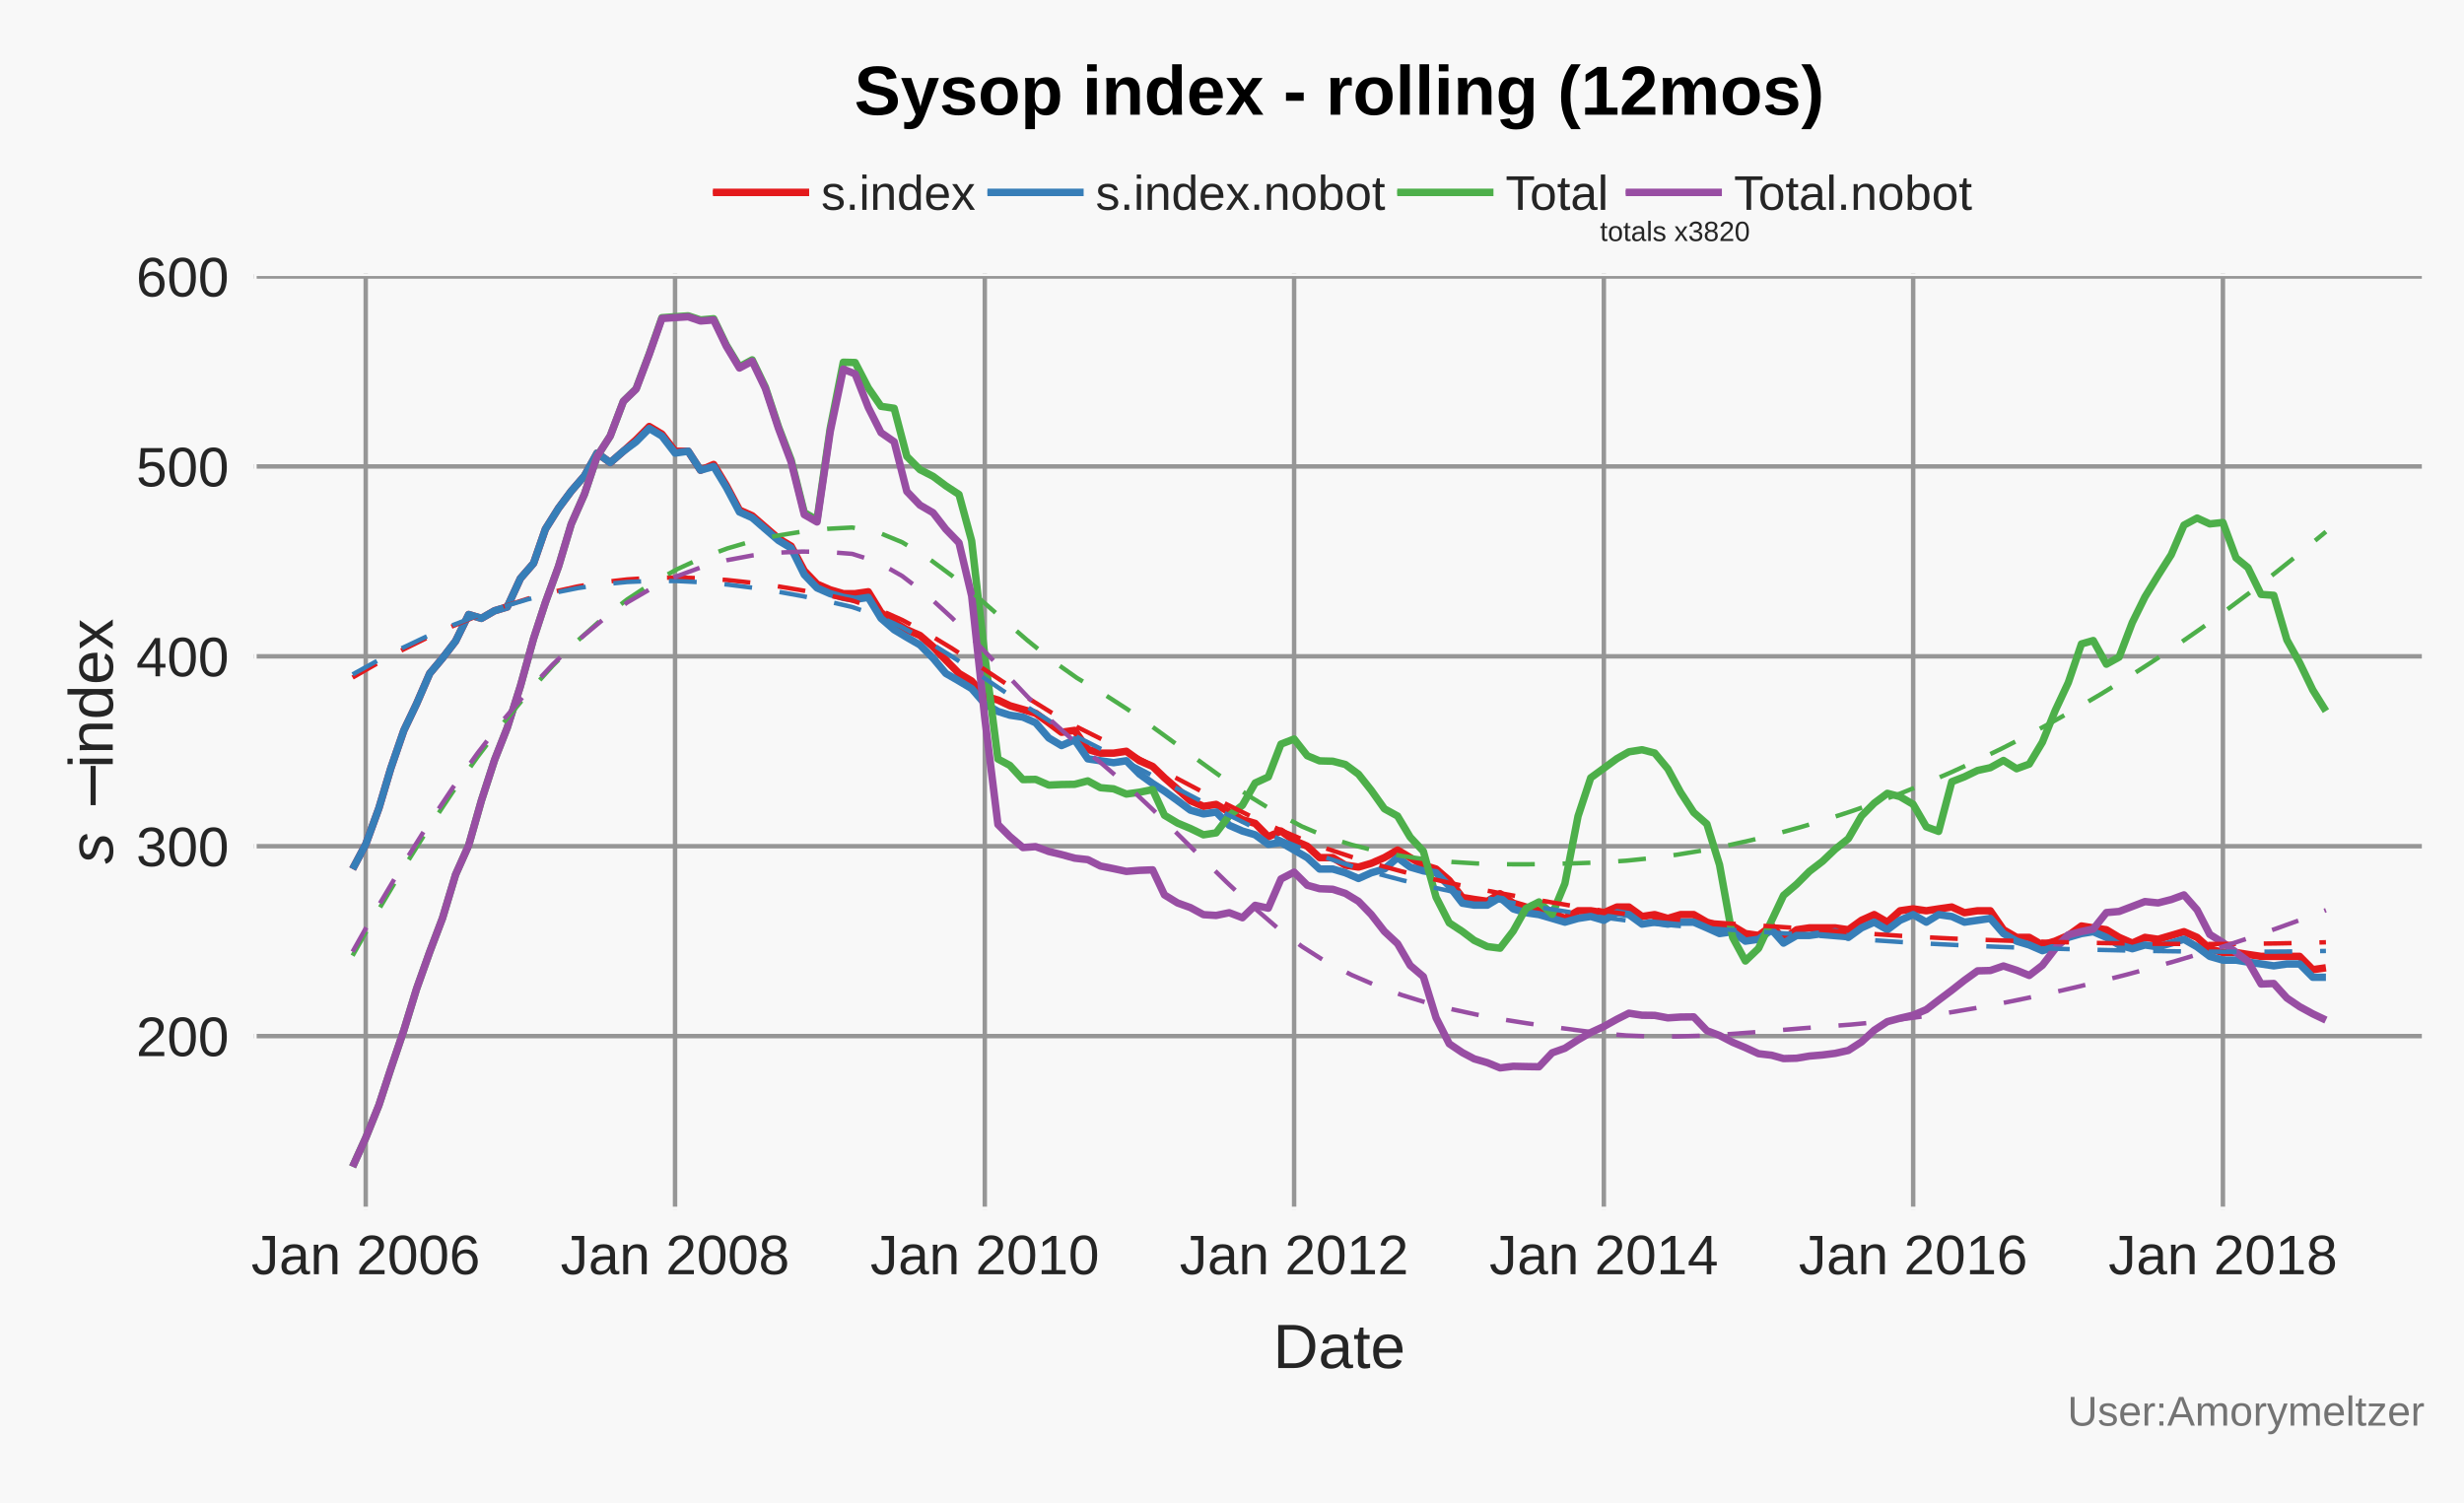
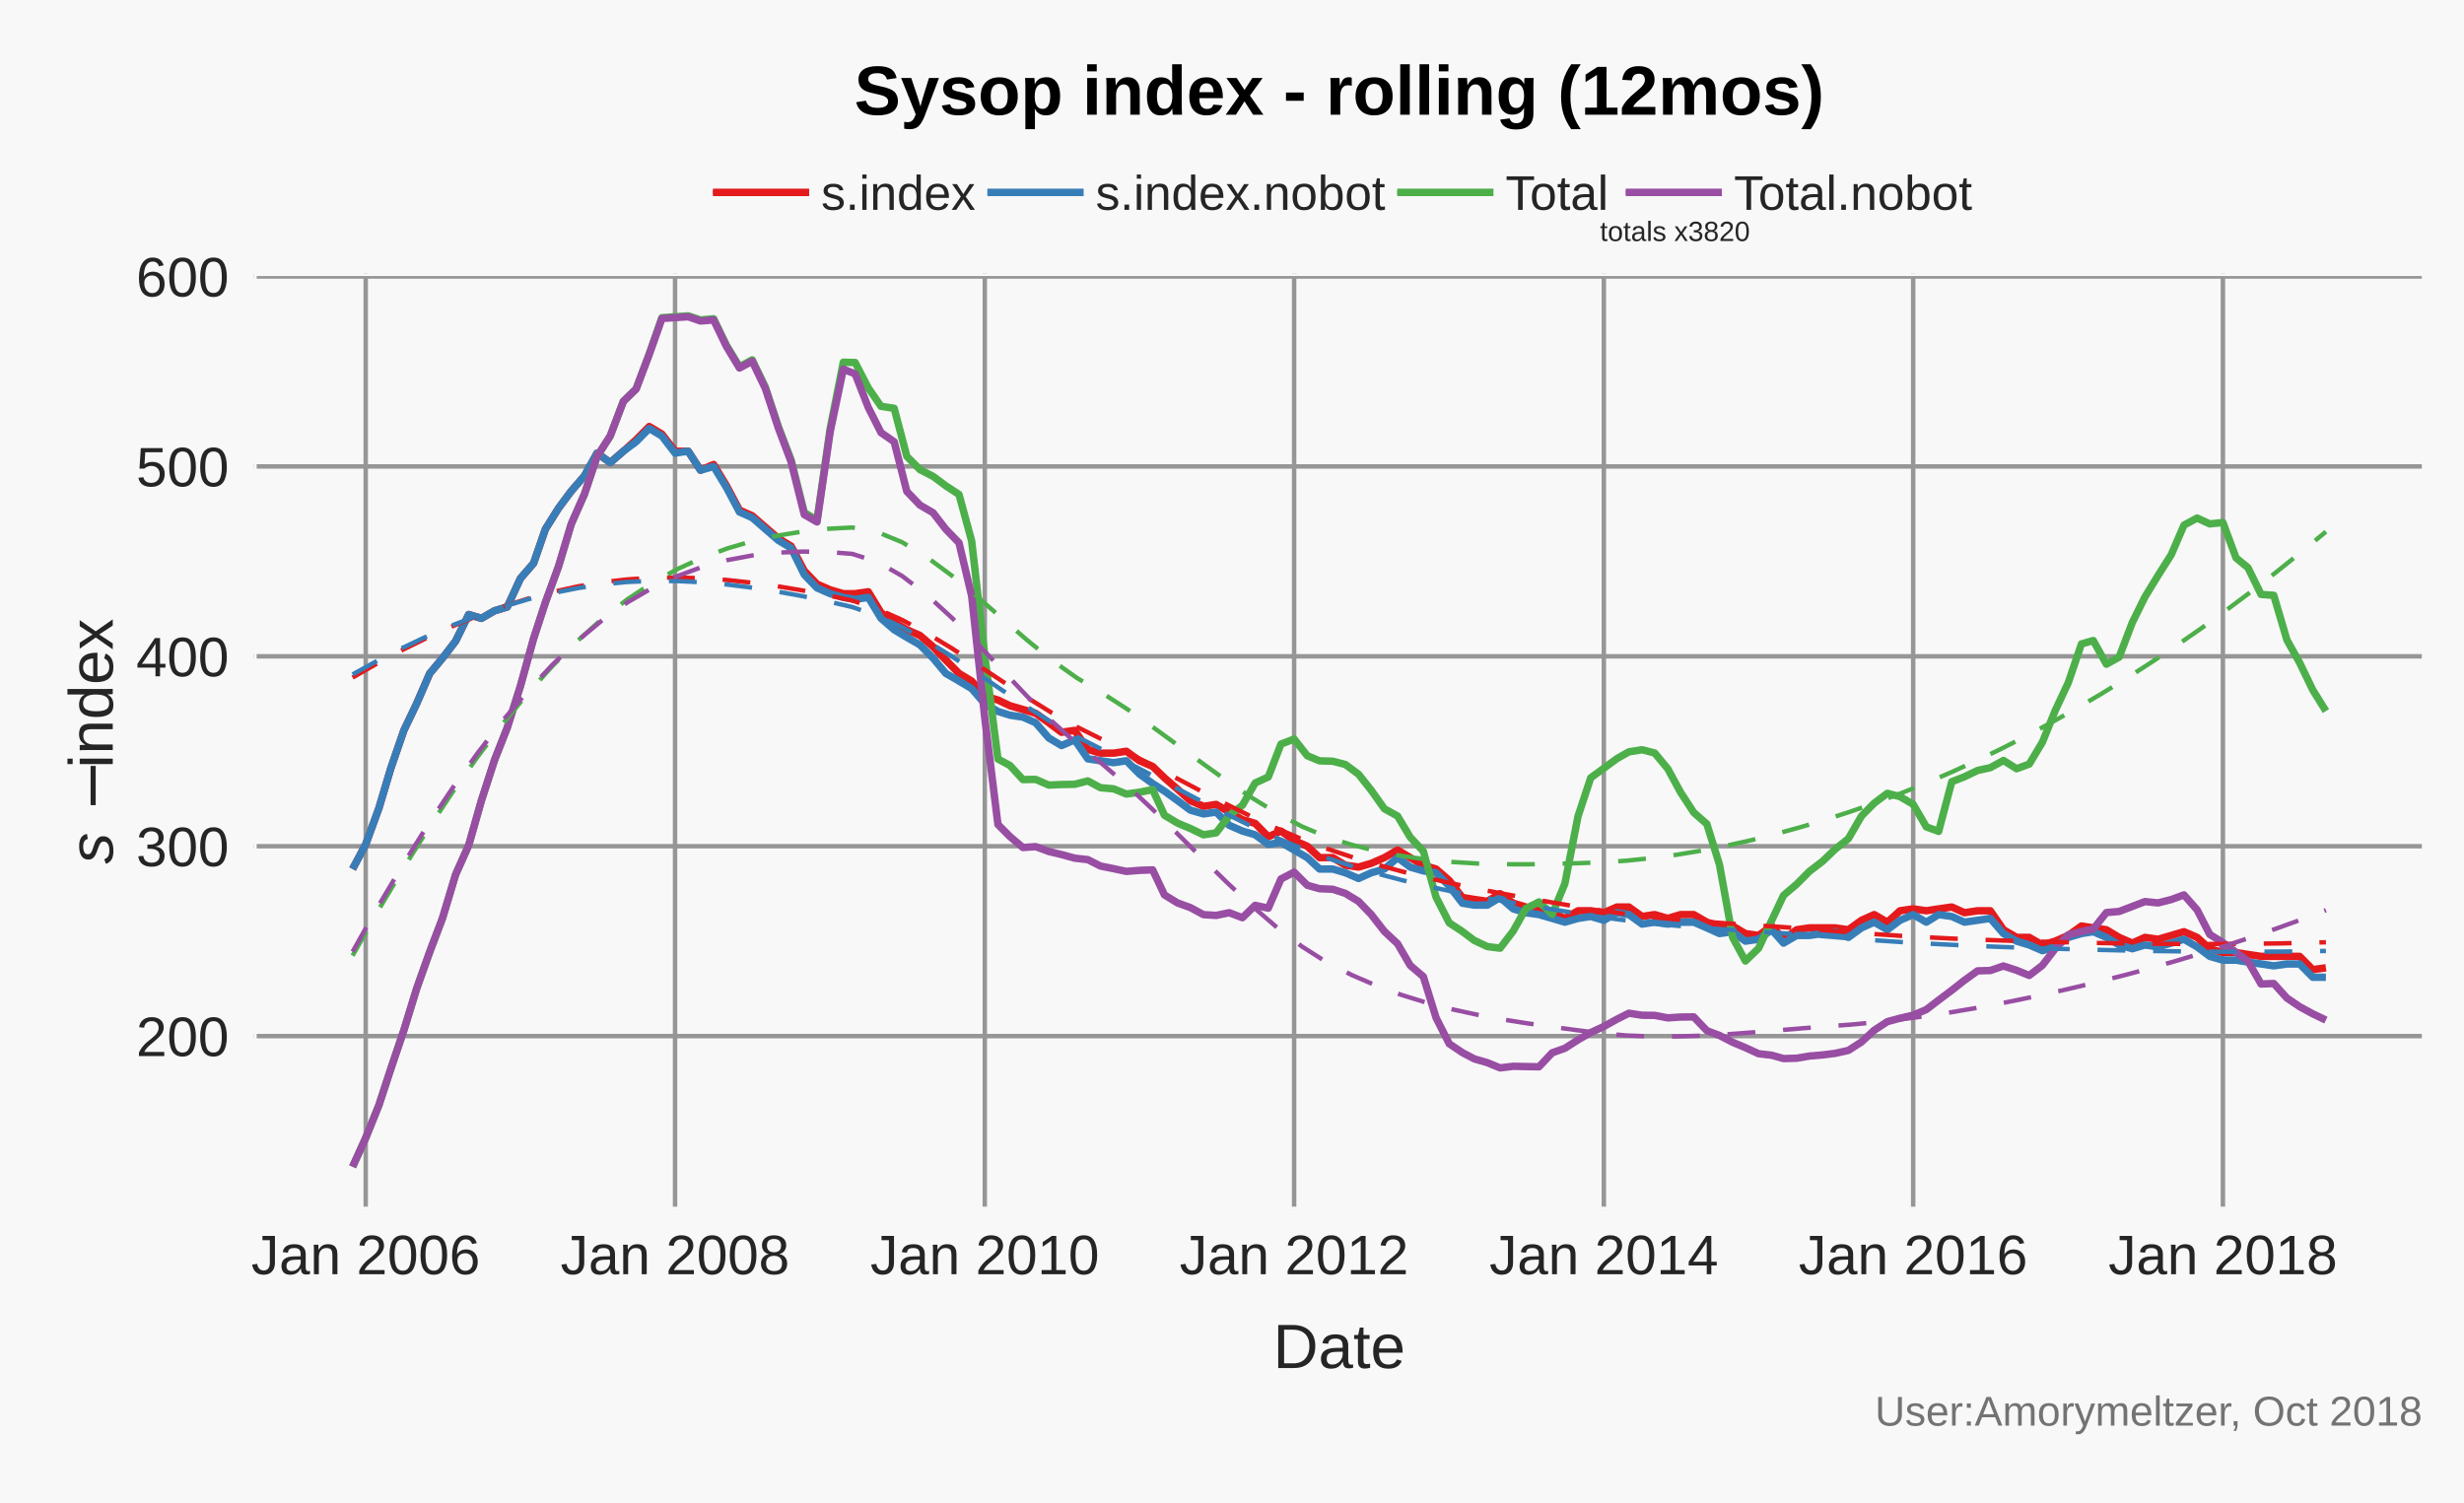
<svg xmlns="http://www.w3.org/2000/svg" viewBox="0 0 354.24 216.00">
  <defs>
    <style type="text/css">
    line, polyline, path, rect, circle {
      fill: none;
      stroke: #000000;
      stroke-linecap: round;
      stroke-linejoin: round;
      stroke-miterlimit: 10.00;
    }
  </style>
  </defs>
  <rect width="100%" height="100%" style="stroke: none; fill: #FFFFFF;" />
  <rect x="0.00" y="0.00" width="354.24" height="216.00" style="stroke-width: 0.78; stroke: #F8F8F8; fill: #F8F8F8;" />
  <defs>
    <clipPath id="cpMzYuNTA4OHwzNDguNTcxfDE3My44Njl8MzkuMjkwNg==">
      <rect x="36.51" y="39.29" width="312.06" height="134.58" />
    </clipPath>
  </defs>
  <rect x="36.51" y="39.29" width="312.06" height="134.58" style="stroke-width: 0.78; stroke: #F8F8F8; fill: #F8F8F8;" clip-path="url(#cpMzYuNTA4OHwzNDguNTcxfDE3My44Njl8MzkuMjkwNg==)" />
  <polyline points="36.51,148.96 348.57,148.96 " style="stroke-width: 0.64; stroke: #969696; stroke-linecap: butt;" clip-path="url(#cpMzYuNTA4OHwzNDguNTcxfDE3My44Njl8MzkuMjkwNg==)" />
  <polyline points="36.51,121.66 348.57,121.66 " style="stroke-width: 0.64; stroke: #969696; stroke-linecap: butt;" clip-path="url(#cpMzYuNTA4OHwzNDguNTcxfDE3My44Njl8MzkuMjkwNg==)" />
  <polyline points="36.51,94.36 348.57,94.36 " style="stroke-width: 0.64; stroke: #969696; stroke-linecap: butt;" clip-path="url(#cpMzYuNTA4OHwzNDguNTcxfDE3My44Njl8MzkuMjkwNg==)" />
  <polyline points="36.51,67.06 348.57,67.06 " style="stroke-width: 0.64; stroke: #969696; stroke-linecap: butt;" clip-path="url(#cpMzYuNTA4OHwzNDguNTcxfDE3My44Njl8MzkuMjkwNg==)" />
  <polyline points="36.51,39.75 348.57,39.75 " style="stroke-width: 0.64; stroke: #969696; stroke-linecap: butt;" clip-path="url(#cpMzYuNTA4OHwzNDguNTcxfDE3My44Njl8MzkuMjkwNg==)" />
  <polyline points="52.58,173.87 52.58,39.29 " style="stroke-width: 0.64; stroke: #969696; stroke-linecap: butt;" clip-path="url(#cpMzYuNTA4OHwzNDguNTcxfDE3My44Njl8MzkuMjkwNg==)" />
  <polyline points="97.05,173.87 97.05,39.29 " style="stroke-width: 0.64; stroke: #969696; stroke-linecap: butt;" clip-path="url(#cpMzYuNTA4OHwzNDguNTcxfDE3My44Njl8MzkuMjkwNg==)" />
  <polyline points="141.58,173.87 141.58,39.29 " style="stroke-width: 0.64; stroke: #969696; stroke-linecap: butt;" clip-path="url(#cpMzYuNTA4OHwzNDguNTcxfDE3My44Njl8MzkuMjkwNg==)" />
  <polyline points="186.05,173.87 186.05,39.29 " style="stroke-width: 0.64; stroke: #969696; stroke-linecap: butt;" clip-path="url(#cpMzYuNTA4OHwzNDguNTcxfDE3My44Njl8MzkuMjkwNg==)" />
  <polyline points="230.58,173.87 230.58,39.29 " style="stroke-width: 0.64; stroke: #969696; stroke-linecap: butt;" clip-path="url(#cpMzYuNTA4OHwzNDguNTcxfDE3My44Njl8MzkuMjkwNg==)" />
  <polyline points="275.05,173.87 275.05,39.29 " style="stroke-width: 0.64; stroke: #969696; stroke-linecap: butt;" clip-path="url(#cpMzYuNTA4OHwzNDguNTcxfDE3My44Njl8MzkuMjkwNg==)" />
  <polyline points="319.58,173.87 319.58,39.29 " style="stroke-width: 0.64; stroke: #969696; stroke-linecap: butt;" clip-path="url(#cpMzYuNTA4OHwzNDguNTcxfDE3My44Njl8MzkuMjkwNg==)" />
  <polyline points="50.69,124.94 52.58,121.39 54.47,116.20 56.18,110.47 58.06,105.01 59.89,101.18 61.78,96.82 63.61,94.63 65.50,92.17 67.38,88.35 69.21,88.90 71.10,87.81 72.93,87.26 74.82,83.16 76.71,80.98 78.41,76.07 80.30,73.06 82.13,70.60 84.02,68.42 85.84,65.14 87.73,66.51 89.62,64.87 91.45,63.23 93.34,61.32 95.16,62.41 97.05,64.87 98.94,64.87 100.71,67.60 102.60,66.78 104.42,69.79 106.31,73.34 108.14,74.15 110.03,75.79 111.92,77.43 113.74,78.52 115.63,82.07 117.46,83.98 119.35,84.80 121.24,85.35 122.94,85.35 124.83,85.08 126.66,88.08 128.55,89.44 130.37,90.54 132.26,91.36 134.15,92.99 135.98,94.90 137.87,96.82 139.69,97.91 141.58,100.09 143.47,100.64 145.18,101.46 147.06,102.00 148.89,102.55 150.78,103.91 152.61,105.28 154.50,105.01 156.39,107.74 158.21,108.28 160.10,108.28 161.93,108.01 163.82,109.37 165.71,110.19 167.41,111.83 169.30,113.47 171.13,115.11 173.02,115.93 174.84,115.65 176.73,116.75 178.62,117.84 180.45,118.38 182.34,120.30 184.16,119.48 186.05,120.84 187.94,121.66 189.71,123.30 191.60,123.30 193.42,124.39 195.31,124.66 197.14,124.12 199.03,123.30 200.92,122.21 202.74,123.30 204.63,124.39 206.46,124.94 208.35,126.58 210.24,129.03 211.94,129.31 213.83,129.58 215.66,128.49 217.55,129.85 219.37,130.40 221.26,130.94 223.15,131.22 224.98,132.04 226.87,130.94 228.69,130.94 230.58,131.22 232.47,130.40 234.18,130.40 236.07,131.76 237.89,131.49 239.78,132.04 241.61,131.49 243.50,131.49 245.39,132.58 247.21,133.13 249.10,133.13 250.93,134.22 252.82,134.49 254.71,133.13 256.41,135.04 258.30,133.67 260.13,133.40 262.02,133.40 263.84,133.40 265.73,133.67 267.62,132.31 269.45,131.49 271.34,132.58 273.16,130.94 275.05,130.67 276.94,130.94 278.71,130.67 280.60,130.40 282.42,131.22 284.31,130.94 286.14,130.94 288.03,133.67 289.92,134.77 291.74,134.77 293.63,135.86 295.46,135.31 297.35,134.49 299.24,133.13 300.94,133.40 302.83,133.67 304.66,134.77 306.55,135.59 308.37,134.77 310.26,135.04 312.15,134.49 313.98,133.95 315.87,134.77 317.69,136.40 319.58,136.95 321.47,136.95 323.18,137.22 325.07,137.50 326.89,137.50 328.78,137.50 330.61,137.50 332.50,139.41 334.39,139.14 " style="stroke-width: 1.07; stroke: #E41A1C; stroke-linecap: butt;" clip-path="url(#cpMzYuNTA4OHwzNDguNTcxfDE3My44Njl8MzkuMjkwNg==)" />
  <polyline points="50.69,124.94 52.58,121.39 54.47,116.20 56.18,110.47 58.06,105.01 59.89,101.18 61.78,96.82 63.61,94.63 65.50,92.17 67.38,88.35 69.21,88.90 71.10,87.81 72.93,87.26 74.82,83.16 76.71,80.98 78.41,76.07 80.30,73.06 82.13,70.60 84.02,68.42 85.84,65.14 87.73,66.51 89.62,64.87 91.45,63.51 93.34,61.60 95.16,62.69 97.05,65.14 98.94,64.87 100.71,67.60 102.60,67.06 104.42,70.06 106.31,73.61 108.14,74.43 110.03,76.07 111.92,77.70 113.74,78.80 115.63,82.62 117.46,84.53 119.35,85.35 121.24,85.89 122.94,86.17 124.83,85.89 126.66,88.90 128.55,90.54 130.37,91.63 132.26,92.72 134.15,94.63 135.98,96.82 137.87,97.91 139.69,99.00 141.58,101.18 143.47,102.28 145.18,102.82 147.06,103.10 148.89,103.91 150.78,106.10 152.61,107.19 154.50,106.37 156.39,109.10 158.21,109.37 160.10,109.65 161.93,109.37 163.82,111.29 165.71,112.65 167.41,113.74 169.30,115.11 171.13,116.47 173.02,117.02 174.84,116.75 176.73,118.66 178.62,119.48 180.45,120.02 182.34,121.39 184.16,121.12 186.05,122.21 187.94,123.30 189.71,124.94 191.60,124.94 193.42,125.48 195.31,126.30 197.14,125.48 199.03,124.94 200.92,123.30 202.74,124.66 204.63,125.21 206.46,125.48 208.35,127.39 210.24,129.85 211.94,130.13 213.83,130.13 215.66,129.03 217.55,130.67 219.37,131.22 221.26,131.49 223.15,132.04 224.98,132.58 226.87,132.04 228.69,131.76 230.58,132.31 232.47,131.22 234.18,131.49 236.07,132.86 237.89,132.58 239.78,132.86 241.61,132.58 243.50,132.58 245.39,133.40 247.21,134.22 249.10,133.95 250.93,135.31 252.82,135.04 254.71,133.67 256.41,135.59 258.30,134.49 260.13,134.49 262.02,134.22 263.84,133.95 265.73,134.77 267.62,133.40 269.45,132.58 271.34,133.67 273.16,132.31 275.05,131.49 276.94,132.58 278.71,131.49 280.60,131.76 282.42,132.58 284.31,132.31 286.14,132.04 288.03,134.22 289.92,135.31 291.74,135.86 293.63,136.68 295.46,136.13 297.35,134.77 299.24,134.22 300.94,133.95 302.83,134.77 304.66,135.86 306.55,136.40 308.37,135.86 310.26,136.13 312.15,135.59 313.98,135.04 315.87,136.13 317.69,137.50 319.58,138.04 321.47,138.04 323.18,138.32 325.07,138.59 326.89,138.86 328.78,138.59 330.61,138.59 332.50,140.50 334.39,140.50 " style="stroke-width: 1.07; stroke: #377EB8; stroke-linecap: butt;" clip-path="url(#cpMzYuNTA4OHwzNDguNTcxfDE3My44Njl8MzkuMjkwNg==)" />
  <polyline points="50.69,167.75 52.58,163.59 54.47,158.90 56.18,153.68 58.06,148.12 59.89,142.16 61.78,136.85 63.61,132.02 65.50,125.74 67.38,121.53 69.21,115.09 71.10,109.26 72.93,104.61 74.82,98.63 76.71,91.81 78.41,86.61 80.30,81.43 82.13,75.33 84.02,71.05 85.84,65.62 87.73,62.68 89.62,57.70 91.45,55.90 93.34,50.87 95.16,45.68 97.05,45.54 98.94,45.41 100.71,46.00 102.60,45.83 104.42,49.61 106.31,52.73 108.14,51.74 110.03,55.66 111.92,61.38 113.74,66.14 115.63,73.70 117.46,74.75 119.35,61.62 121.24,52.08 122.94,52.12 124.83,55.77 126.66,58.42 128.55,58.70 130.37,65.61 132.26,67.52 134.15,68.49 135.98,69.85 137.87,71.09 139.69,77.76 141.58,94.28 143.47,109.12 145.18,110.04 147.06,112.08 148.89,112.05 150.78,112.87 152.61,112.79 154.50,112.76 156.39,112.27 158.21,113.25 160.10,113.41 161.93,114.16 163.82,113.90 165.71,113.52 167.41,117.21 169.30,118.34 171.13,119.11 173.02,120.02 174.84,119.74 176.73,117.26 178.62,115.77 180.45,112.57 182.34,111.70 184.16,106.98 186.05,106.25 187.94,108.65 189.71,109.39 191.60,109.44 193.42,109.91 195.31,111.31 197.14,113.62 199.03,116.28 200.92,117.32 202.74,120.36 204.63,122.39 206.46,128.99 208.35,132.68 210.24,133.92 211.94,135.20 213.83,136.09 215.66,136.32 217.55,133.86 219.37,130.62 221.26,129.67 223.15,131.45 224.98,127.03 226.87,117.34 228.69,111.83 230.58,110.45 232.47,109.06 234.18,108.09 236.07,107.79 237.89,108.26 239.78,110.54 241.61,113.91 243.50,116.81 245.39,118.47 247.21,124.34 249.10,134.78 250.93,138.16 252.82,136.35 254.71,132.33 256.41,128.73 258.30,127.12 260.13,125.28 262.02,123.83 263.84,122.09 265.73,120.58 267.62,117.32 269.45,115.47 271.34,114.06 273.16,114.53 275.05,115.64 276.94,118.88 278.71,119.53 280.60,112.39 282.42,111.68 284.31,110.77 286.14,110.37 288.03,109.33 289.92,110.52 291.74,109.85 293.63,106.70 295.46,102.18 297.35,98.14 299.24,92.58 300.94,92.09 302.83,95.49 304.66,94.47 306.55,89.51 308.37,85.82 310.26,82.73 312.15,79.75 313.98,75.50 315.87,74.48 317.69,75.32 319.58,75.12 321.47,80.21 323.18,81.61 325.07,85.46 326.89,85.59 328.78,92.00 330.61,95.28 332.50,99.20 334.39,102.23 " style="stroke-width: 1.07; stroke: #4DAF4A; stroke-linecap: butt;" clip-path="url(#cpMzYuNTA4OHwzNDguNTcxfDE3My44Njl8MzkuMjkwNg==)" />
  <polyline points="50.69,167.75 52.58,163.59 54.47,158.90 56.18,153.68 58.06,148.12 59.89,142.16 61.78,136.85 63.61,132.02 65.50,125.74 67.38,121.53 69.21,115.09 71.10,109.26 72.93,104.61 74.82,98.63 76.71,91.81 78.41,86.61 80.30,81.43 82.13,75.33 84.02,71.05 85.84,65.62 87.73,62.68 89.62,57.70 91.45,55.94 93.34,50.95 95.16,45.79 97.05,45.66 98.94,45.54 100.71,46.15 102.60,46.00 104.42,49.78 106.31,52.91 108.14,51.93 110.03,55.85 111.92,61.59 113.74,66.42 115.63,73.99 117.46,75.04 119.35,62.08 121.24,53.07 122.94,53.76 124.83,58.58 126.66,62.20 128.55,63.51 130.37,70.65 132.26,72.62 134.15,73.72 135.98,76.09 137.87,78.04 139.69,85.67 141.58,103.25 143.47,118.54 145.18,120.26 147.06,121.85 148.89,121.72 150.78,122.42 152.61,122.86 154.50,123.38 156.39,123.59 158.21,124.51 160.10,124.89 161.93,125.28 163.82,125.13 165.71,125.06 167.41,128.66 169.30,129.82 171.13,130.48 173.02,131.50 174.84,131.61 176.73,131.22 178.62,131.94 180.45,130.16 182.34,130.57 184.16,126.37 186.05,125.39 187.94,127.27 189.71,127.77 191.60,127.85 193.42,128.44 195.31,129.59 197.14,131.48 199.03,133.91 200.92,135.67 202.74,138.80 204.63,140.41 206.46,146.33 208.35,150.06 210.24,151.33 211.94,152.23 213.83,152.78 215.66,153.53 217.55,153.30 219.37,153.34 221.26,153.37 223.15,151.36 224.98,150.71 226.87,149.50 228.69,148.45 230.58,147.58 232.47,146.53 234.18,145.67 236.07,145.96 237.89,145.98 239.78,146.34 241.61,146.22 243.50,146.20 245.39,148.18 247.21,148.87 249.10,149.85 250.93,150.62 252.82,151.49 254.71,151.71 256.41,152.19 258.30,152.14 260.13,151.83 262.02,151.67 263.84,151.44 265.73,151.02 267.62,149.80 269.45,148.12 271.34,146.88 273.16,146.39 275.05,145.95 276.94,145.15 278.71,143.79 280.60,142.37 282.42,140.94 284.31,139.58 286.14,139.53 288.03,138.88 289.92,139.50 291.74,140.24 293.63,138.78 295.46,136.41 297.35,134.40 299.24,133.93 300.94,133.57 302.83,131.20 304.66,131.04 306.55,130.32 308.37,129.62 310.26,129.81 312.15,129.33 313.98,128.66 315.87,130.81 317.69,134.34 319.58,135.52 321.47,136.92 323.18,138.19 325.07,141.47 326.89,141.40 328.78,143.49 330.61,144.73 332.50,145.76 334.39,146.66 " style="stroke-width: 1.07; stroke: #984EA3; stroke-linecap: butt;" clip-path="url(#cpMzYuNTA4OHwzNDguNTcxfDE3My44Njl8MzkuMjkwNg==)" />
  <polyline points="50.69,97.41 54.28,95.35 57.88,93.43 61.47,91.66 65.06,90.03 68.65,88.55 72.24,87.24 75.83,86.09 79.42,85.12 83.01,84.32 86.60,83.71 90.19,83.30 93.79,83.07 97.38,83.03 100.97,83.14 104.56,83.39 108.15,83.78 111.74,84.28 115.33,84.88 118.92,85.56 122.51,86.34 126.11,87.53 129.70,89.13 133.29,91.06 136.88,93.23 140.47,95.55 144.06,97.93 147.65,100.28 151.24,102.50 154.83,104.51 158.42,106.30 162.02,108.13 165.61,110.01 169.20,111.91 172.79,113.80 176.38,115.65 179.97,117.43 183.56,119.10 187.15,120.64 190.74,122.01 194.34,123.21 197.93,124.30 201.52,125.28 205.11,126.18 208.70,127.00 212.29,127.76 215.88,128.45 219.47,129.11 223.06,129.73 226.65,130.34 230.25,130.92 233.84,131.42 237.43,131.84 241.02,132.19 244.61,132.49 248.20,132.75 251.79,132.99 255.38,133.23 258.97,133.47 262.57,133.75 266.16,134.05 269.75,134.31 273.34,134.55 276.93,134.75 280.52,134.93 284.11,135.08 287.70,135.21 291.29,135.32 294.88,135.42 298.48,135.50 302.07,135.58 305.66,135.64 309.25,135.68 312.84,135.71 316.43,135.72 320.02,135.71 323.61,135.68 327.20,135.64 330.80,135.57 334.39,135.47 " style="stroke-width: 0.64; stroke: #E41A1C; stroke-dasharray: 4.00,4.00; stroke-linecap: butt;" clip-path="url(#cpMzYuNTA4OHwzNDguNTcxfDE3My44Njl8MzkuMjkwNg==)" />
  <polyline points="50.69,96.96 54.28,94.98 57.88,93.14 61.47,91.44 65.06,89.89 68.65,88.50 72.24,87.26 75.83,86.18 79.42,85.28 83.01,84.56 86.60,84.02 90.19,83.67 93.79,83.52 97.38,83.54 100.97,83.72 104.56,84.04 108.15,84.49 111.74,85.05 115.33,85.70 118.92,86.44 122.51,87.27 126.11,88.51 129.70,90.18 133.29,92.17 136.88,94.40 140.47,96.78 144.06,99.22 147.65,101.62 151.24,103.88 154.83,105.93 158.42,107.74 162.02,109.58 165.61,111.46 169.20,113.35 172.79,115.23 176.38,117.06 179.97,118.82 183.56,120.47 187.15,121.98 190.74,123.34 194.34,124.52 197.93,125.58 201.52,126.53 205.11,127.38 208.70,128.16 212.29,128.86 215.88,129.52 219.47,130.13 223.06,130.72 226.65,131.29 230.25,131.86 233.84,132.34 237.43,132.75 241.02,133.09 244.61,133.38 248.20,133.64 251.79,133.87 255.38,134.11 258.97,134.35 262.57,134.63 266.16,134.93 269.75,135.20 273.34,135.44 276.93,135.65 280.52,135.83 284.11,136.00 287.70,136.14 291.29,136.27 294.88,136.38 298.48,136.48 302.07,136.57 305.66,136.65 309.25,136.72 312.84,136.77 316.43,136.81 320.02,136.83 323.61,136.83 327.20,136.81 330.80,136.78 334.39,136.72 " style="stroke-width: 0.64; stroke: #377EB8; stroke-dasharray: 4.00,4.00; stroke-linecap: butt;" clip-path="url(#cpMzYuNTA4OHwzNDguNTcxfDE3My44Njl8MzkuMjkwNg==)" />
  <polyline points="50.69,137.40 54.28,131.06 57.88,125.02 61.47,119.29 65.06,113.89 68.65,108.82 72.24,104.10 75.83,99.74 79.42,95.75 83.01,92.15 86.60,88.94 90.19,86.17 93.79,83.80 97.38,81.82 100.97,80.18 104.56,78.85 108.15,77.80 111.74,77.01 115.33,76.43 118.92,76.03 122.51,75.84 126.11,76.48 129.70,77.96 133.29,80.13 136.88,82.79 140.47,85.77 144.06,88.91 147.65,92.02 151.24,94.93 154.83,97.47 158.42,99.61 162.02,101.93 165.61,104.44 169.20,107.05 172.79,109.68 176.38,112.26 179.97,114.69 183.56,116.90 187.15,118.81 190.74,120.33 194.34,121.46 197.93,122.36 201.52,123.06 205.11,123.57 208.70,123.92 212.29,124.14 215.88,124.25 219.47,124.26 223.06,124.21 226.65,124.11 230.25,123.98 233.84,123.74 237.43,123.37 241.02,122.89 244.61,122.30 248.20,121.59 251.79,120.79 255.38,119.88 258.97,118.89 262.57,117.81 266.16,116.64 269.75,115.38 273.34,114.03 276.93,112.58 280.52,111.03 284.11,109.39 287.70,107.66 291.29,105.83 294.88,103.90 298.48,101.88 302.07,99.77 305.66,97.56 309.25,95.25 312.84,92.85 316.43,90.36 320.02,87.76 323.61,85.08 327.20,82.29 330.80,79.41 334.39,76.44 " style="stroke-width: 0.64; stroke: #4DAF4A; stroke-dasharray: 4.00,4.00; stroke-linecap: butt;" clip-path="url(#cpMzYuNTA4OHwzNDguNTcxfDE3My44Njl8MzkuMjkwNg==)" />
  <polyline points="50.69,136.83 54.28,130.45 57.88,124.39 61.47,118.67 65.06,113.30 68.65,108.29 72.24,103.65 75.83,99.41 79.42,95.57 83.01,92.14 86.60,89.15 90.19,86.61 93.79,84.51 97.38,82.82 100.97,81.50 104.56,80.53 108.15,79.86 111.74,79.46 115.33,79.30 118.92,79.35 122.51,79.63 126.11,80.77 129.70,82.81 133.29,85.56 136.88,88.85 140.47,92.49 144.06,96.29 147.65,100.09 151.24,103.70 154.83,106.94 158.42,109.80 162.02,112.91 165.61,116.28 169.20,119.79 172.79,123.35 176.38,126.86 179.97,130.22 183.56,133.32 187.15,136.06 190.74,138.35 194.34,140.18 197.93,141.73 201.52,143.05 205.11,144.16 208.70,145.09 212.29,145.87 215.88,146.54 219.47,147.11 223.06,147.62 226.65,148.10 230.25,148.56 233.84,148.87 237.43,149.01 241.02,149.01 244.61,148.90 248.20,148.70 251.79,148.44 255.38,148.15 258.97,147.85 262.57,147.57 266.16,147.30 269.75,146.96 273.34,146.55 276.93,146.07 280.52,145.53 284.11,144.92 287.70,144.25 291.29,143.52 294.88,142.75 298.48,141.92 302.07,141.05 305.66,140.14 309.25,139.17 312.84,138.15 316.43,137.07 320.02,135.95 323.61,134.76 327.20,133.52 330.80,132.22 334.39,130.86 " style="stroke-width: 0.64; stroke: #984EA3; stroke-dasharray: 4.00,4.00; stroke-linecap: butt;" clip-path="url(#cpMzYuNTA4OHwzNDguNTcxfDE3My44Njl8MzkuMjkwNg==)" />
  <rect x="36.51" y="39.29" width="312.06" height="134.58" style="stroke-width: 0.78; stroke: #F8F8F8;" clip-path="url(#cpMzYuNTA4OHwzNDguNTcxfDE3My44Njl8MzkuMjkwNg==)" />
  <defs>
    <clipPath id="cpMHwzNTQuMjR8MjE2fDA=">
      <rect x="0.00" y="0.00" width="354.24" height="216.00" />
    </clipPath>
  </defs>
  <g clip-path="url(#cpMHwzNTQuMjR8MjE2fDA=)">
    <text x="19.57" y="151.83" style="font-size: 8.00px; fill: #252525; font-family: Arial;" textLength="13.35px" lengthAdjust="spacingAndGlyphs">200</text>
  </g>
  <g clip-path="url(#cpMHwzNTQuMjR8MjE2fDA=)">
    <text x="19.57" y="124.53" style="font-size: 8.00px; fill: #252525; font-family: Arial;" textLength="13.35px" lengthAdjust="spacingAndGlyphs">300</text>
  </g>
  <g clip-path="url(#cpMHwzNTQuMjR8MjE2fDA=)">
    <text x="19.57" y="97.23" style="font-size: 8.00px; fill: #252525; font-family: Arial;" textLength="13.35px" lengthAdjust="spacingAndGlyphs">400</text>
  </g>
  <g clip-path="url(#cpMHwzNTQuMjR8MjE2fDA=)">
    <text x="19.57" y="69.92" style="font-size: 8.00px; fill: #252525; font-family: Arial;" textLength="13.35px" lengthAdjust="spacingAndGlyphs">500</text>
  </g>
  <g clip-path="url(#cpMHwzNTQuMjR8MjE2fDA=)">
    <text x="19.57" y="42.62" style="font-size: 8.00px; fill: #252525; font-family: Arial;" textLength="13.35px" lengthAdjust="spacingAndGlyphs">600</text>
  </g>
  <g clip-path="url(#cpMHwzNTQuMjR8MjE2fDA=)">
    <text x="36.12" y="183.19" style="font-size: 8.00px; fill: #252525; font-family: Arial;" textLength="32.92px" lengthAdjust="spacingAndGlyphs">Jan 2006</text>
  </g>
  <g clip-path="url(#cpMHwzNTQuMjR8MjE2fDA=)">
    <text x="80.59" y="183.19" style="font-size: 8.00px; fill: #252525; font-family: Arial;" textLength="32.92px" lengthAdjust="spacingAndGlyphs">Jan 2008</text>
  </g>
  <g clip-path="url(#cpMHwzNTQuMjR8MjE2fDA=)">
    <text x="125.12" y="183.19" style="font-size: 8.00px; fill: #252525; font-family: Arial;" textLength="32.92px" lengthAdjust="spacingAndGlyphs">Jan 2010</text>
  </g>
  <g clip-path="url(#cpMHwzNTQuMjR8MjE2fDA=)">
    <text x="169.59" y="183.19" style="font-size: 8.00px; fill: #252525; font-family: Arial;" textLength="32.92px" lengthAdjust="spacingAndGlyphs">Jan 2012</text>
  </g>
  <g clip-path="url(#cpMHwzNTQuMjR8MjE2fDA=)">
    <text x="214.12" y="183.19" style="font-size: 8.00px; fill: #252525; font-family: Arial;" textLength="32.92px" lengthAdjust="spacingAndGlyphs">Jan 2014</text>
  </g>
  <g clip-path="url(#cpMHwzNTQuMjR8MjE2fDA=)">
    <text x="258.59" y="183.19" style="font-size: 8.00px; fill: #252525; font-family: Arial;" textLength="32.92px" lengthAdjust="spacingAndGlyphs">Jan 2016</text>
  </g>
  <g clip-path="url(#cpMHwzNTQuMjR8MjE2fDA=)">
    <text x="303.12" y="183.19" style="font-size: 8.00px; fill: #252525; font-family: Arial;" textLength="32.92px" lengthAdjust="spacingAndGlyphs">Jan 2018</text>
  </g>
  <g clip-path="url(#cpMHwzNTQuMjR8MjE2fDA=)">
    <text x="183.03" y="196.68" style="font-size: 9.00px; fill: #252525; font-family: Arial;" textLength="19.01px" lengthAdjust="spacingAndGlyphs">Date</text>
  </g>
  <g clip-path="url(#cpMHwzNTQuMjR8MjE2fDA=)">
    <text transform="translate(16.21,124.21) rotate(-90)" style="font-size: 9.00px; font-style: italic; fill: #252525; font-family: Arial;" textLength="4.50px" lengthAdjust="spacingAndGlyphs">s</text>
  </g>
  <g clip-path="url(#cpMHwzNTQuMjR8MjE2fDA=)">
    <text transform="translate(16.21,119.71) rotate(-90)" style="font-size: 9.00px; fill: #252525; font-family: Symbol;" textLength="3.00px" lengthAdjust="spacingAndGlyphs"> </text>
  </g>
  <g clip-path="url(#cpMHwzNTQuMjR8MjE2fDA=)">
    <text transform="translate(16.21,116.71) rotate(-90)" style="font-size: 9.00px; fill: #252525; font-family: Symbol;" textLength="5.00px" lengthAdjust="spacingAndGlyphs">−</text>
  </g>
  <g clip-path="url(#cpMHwzNTQuMjR8MjE2fDA=)">
    <text transform="translate(16.21,110.46) rotate(-90)" style="font-size: 9.00px; fill: #252525; font-family: Arial;" textLength="2.00px" lengthAdjust="spacingAndGlyphs">i</text>
  </g>
  <g clip-path="url(#cpMHwzNTQuMjR8MjE2fDA=)">
    <text transform="translate(16.21,108.46) rotate(-90)" style="font-size: 9.00px; fill: #252525; font-family: Arial;" textLength="5.01px" lengthAdjust="spacingAndGlyphs">n</text>
  </g>
  <g clip-path="url(#cpMHwzNTQuMjR8MjE2fDA=)">
    <text transform="translate(16.21,103.46) rotate(-90)" style="font-size: 9.00px; fill: #252525; font-family: Arial;" textLength="5.01px" lengthAdjust="spacingAndGlyphs">d</text>
  </g>
  <g clip-path="url(#cpMHwzNTQuMjR8MjE2fDA=)">
    <text transform="translate(16.21,98.45) rotate(-90)" style="font-size: 9.00px; fill: #252525; font-family: Arial;" textLength="5.01px" lengthAdjust="spacingAndGlyphs">e</text>
  </g>
  <g clip-path="url(#cpMHwzNTQuMjR8MjE2fDA=)">
    <text transform="translate(16.21,93.45) rotate(-90)" style="font-size: 9.00px; fill: #252525; font-family: Arial;" textLength="4.50px" lengthAdjust="spacingAndGlyphs">x</text>
  </g>
  <rect x="100.78" y="24.00" width="183.53" height="7.32" style="stroke-width: 0.78; stroke: none; fill: #F8F8F8;" clip-path="url(#cpMHwzNTQuMjR8MjE2fDA=)" />
  <rect x="100.78" y="19.02" width="17.28" height="17.28" style="stroke-width: 0.78; stroke: none; fill: #F8F8F8;" clip-path="url(#cpMHwzNTQuMjR8MjE2fDA=)" />
  <line x1="102.50" y1="27.66" x2="116.33" y2="27.66" style="stroke-width: 1.07; stroke: #E41A1C; stroke-linecap: butt;" clip-path="url(#cpMHwzNTQuMjR8MjE2fDA=)" />
  <line x1="102.50" y1="27.66" x2="116.33" y2="27.66" style="stroke-width: 0.64; stroke: #E41A1C; stroke-dasharray: 4.00,4.00; stroke-linecap: butt;" clip-path="url(#cpMHwzNTQuMjR8MjE2fDA=)" />
  <rect x="140.24" y="19.02" width="17.28" height="17.28" style="stroke-width: 0.78; stroke: none; fill: #F8F8F8;" clip-path="url(#cpMHwzNTQuMjR8MjE2fDA=)" />
  <line x1="141.96" y1="27.66" x2="155.79" y2="27.66" style="stroke-width: 1.07; stroke: #377EB8; stroke-linecap: butt;" clip-path="url(#cpMHwzNTQuMjR8MjE2fDA=)" />
  <line x1="141.96" y1="27.66" x2="155.79" y2="27.66" style="stroke-width: 0.64; stroke: #377EB8; stroke-dasharray: 4.00,4.00; stroke-linecap: butt;" clip-path="url(#cpMHwzNTQuMjR8MjE2fDA=)" />
  <rect x="199.16" y="19.02" width="17.28" height="17.28" style="stroke-width: 0.78; stroke: none; fill: #F8F8F8;" clip-path="url(#cpMHwzNTQuMjR8MjE2fDA=)" />
  <line x1="200.88" y1="27.66" x2="214.71" y2="27.66" style="stroke-width: 1.07; stroke: #4DAF4A; stroke-linecap: butt;" clip-path="url(#cpMHwzNTQuMjR8MjE2fDA=)" />
  <line x1="200.88" y1="27.66" x2="214.71" y2="27.66" style="stroke-width: 0.64; stroke: #4DAF4A; stroke-dasharray: 4.00,4.00; stroke-linecap: butt;" clip-path="url(#cpMHwzNTQuMjR8MjE2fDA=)" />
  <rect x="232.00" y="19.02" width="17.28" height="17.28" style="stroke-width: 0.78; stroke: none; fill: #F8F8F8;" clip-path="url(#cpMHwzNTQuMjR8MjE2fDA=)" />
  <line x1="233.73" y1="27.66" x2="247.55" y2="27.66" style="stroke-width: 1.07; stroke: #984EA3; stroke-linecap: butt;" clip-path="url(#cpMHwzNTQuMjR8MjE2fDA=)" />
  <line x1="233.73" y1="27.66" x2="247.55" y2="27.66" style="stroke-width: 0.64; stroke: #984EA3; stroke-dasharray: 4.00,4.00; stroke-linecap: butt;" clip-path="url(#cpMHwzNTQuMjR8MjE2fDA=)" />
  <g clip-path="url(#cpMHwzNTQuMjR8MjE2fDA=)">
    <text x="118.06" y="30.17" style="font-size: 7.00px; fill: #252525; font-family: Arial;" textLength="22.18px" lengthAdjust="spacingAndGlyphs">s.index</text>
  </g>
  <g clip-path="url(#cpMHwzNTQuMjR8MjE2fDA=)">
    <text x="157.52" y="30.17" style="font-size: 7.00px; fill: #252525; font-family: Arial;" textLength="41.64px" lengthAdjust="spacingAndGlyphs">s.index.nobot</text>
  </g>
  <g clip-path="url(#cpMHwzNTQuMjR8MjE2fDA=)">
    <text x="216.44" y="30.17" style="font-size: 7.00px; fill: #252525; font-family: Arial;" textLength="15.56px" lengthAdjust="spacingAndGlyphs">Total</text>
  </g>
  <g clip-path="url(#cpMHwzNTQuMjR8MjE2fDA=)">
    <text x="249.28" y="30.17" style="font-size: 7.00px; fill: #252525; font-family: Arial;" textLength="35.02px" lengthAdjust="spacingAndGlyphs">Total.nobot</text>
  </g>
  <g clip-path="url(#cpMHwzNTQuMjR8MjE2fDA=)">
    <text x="122.81" y="16.49" style="font-size: 10.00px; font-weight: bold; font-family: Arial;" textLength="139.47px" lengthAdjust="spacingAndGlyphs">Sysop index - rolling (12mos)</text>
  </g>
  <g clip-path="url(#cpMHwzNTQuMjR8MjE2fDA=)">
-     <text x="297.23" y="204.96" style="font-size: 6.00px; fill: #737373; font-family: Arial;" textLength="51.34px" lengthAdjust="spacingAndGlyphs">User:Amorymeltzer</text>
+     <text x="269.55" y="204.96" style="font-size: 6.00px; fill: #737373; font-family: Arial;" textLength="79.02px" lengthAdjust="spacingAndGlyphs">User:Amorymeltzer, Oct 2018</text>
  </g>
  <g clip-path="url(#cpMHwzNTQuMjR8MjE2fDA=)">
    <text x="230.02" y="34.65" style="font-size: 4.00px; fill: #252525; font-family: Arial;" textLength="21.57px" lengthAdjust="spacingAndGlyphs">totals x3820</text>
  </g>
</svg>
